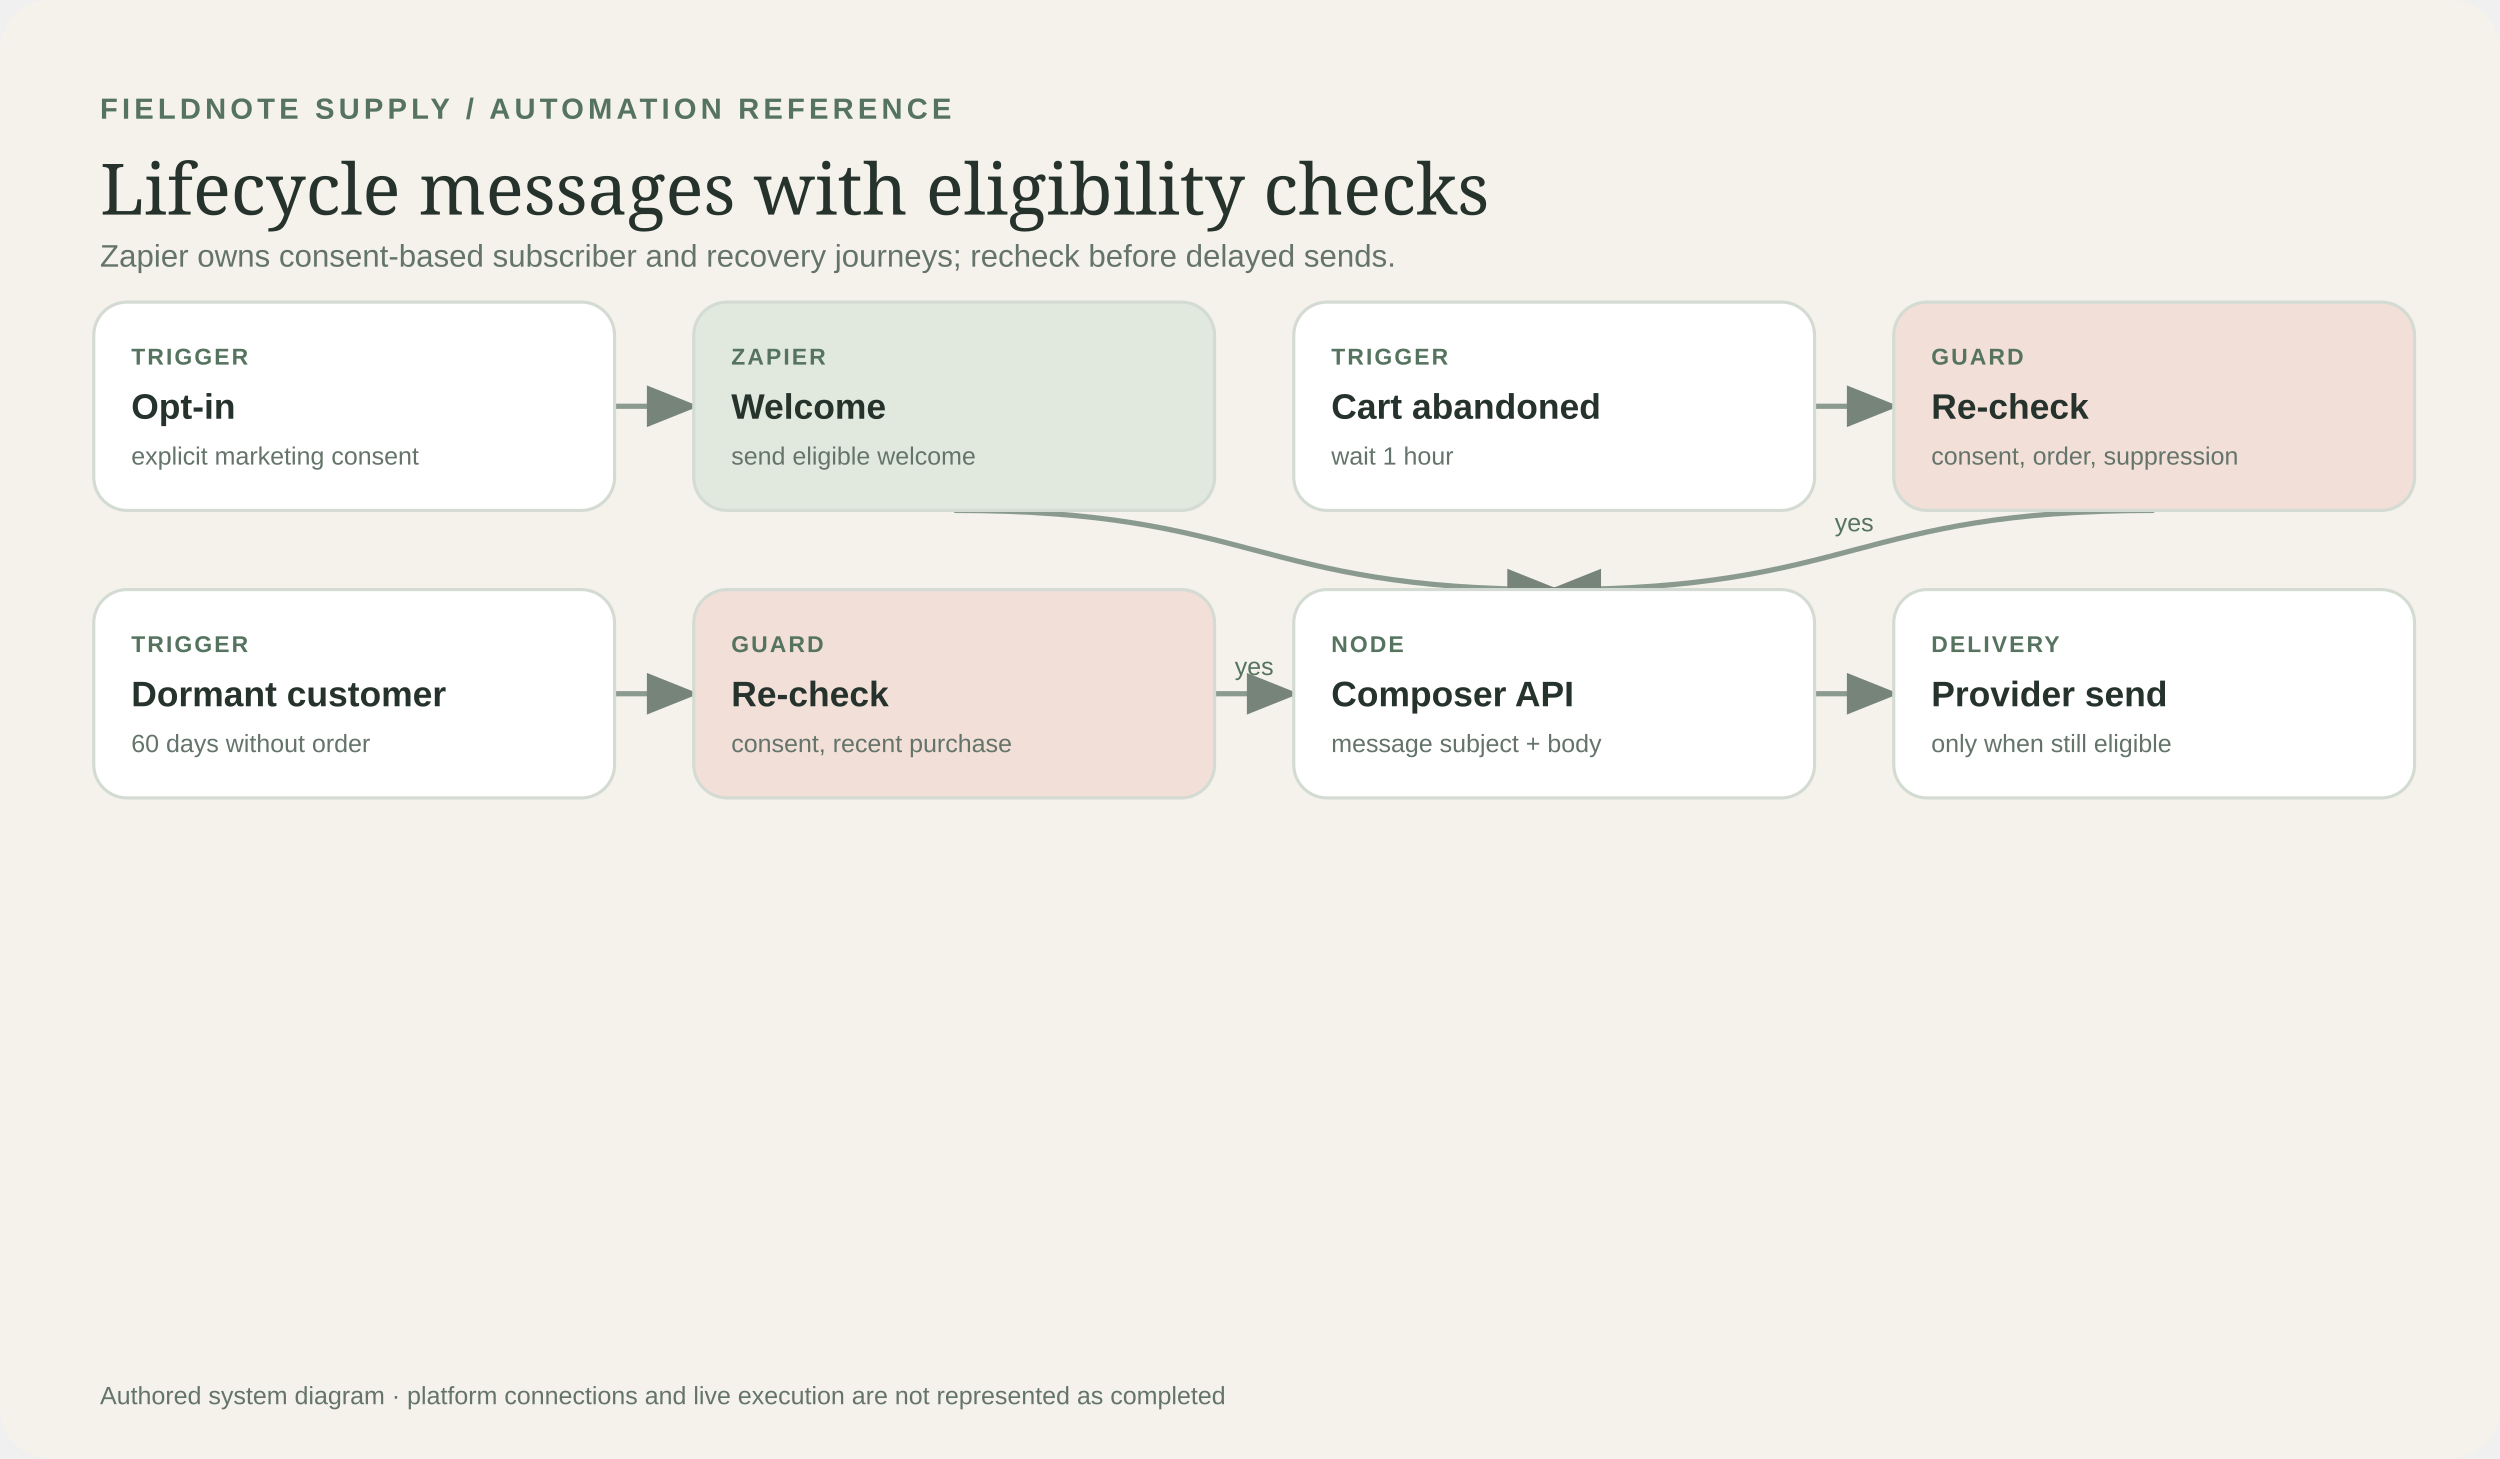
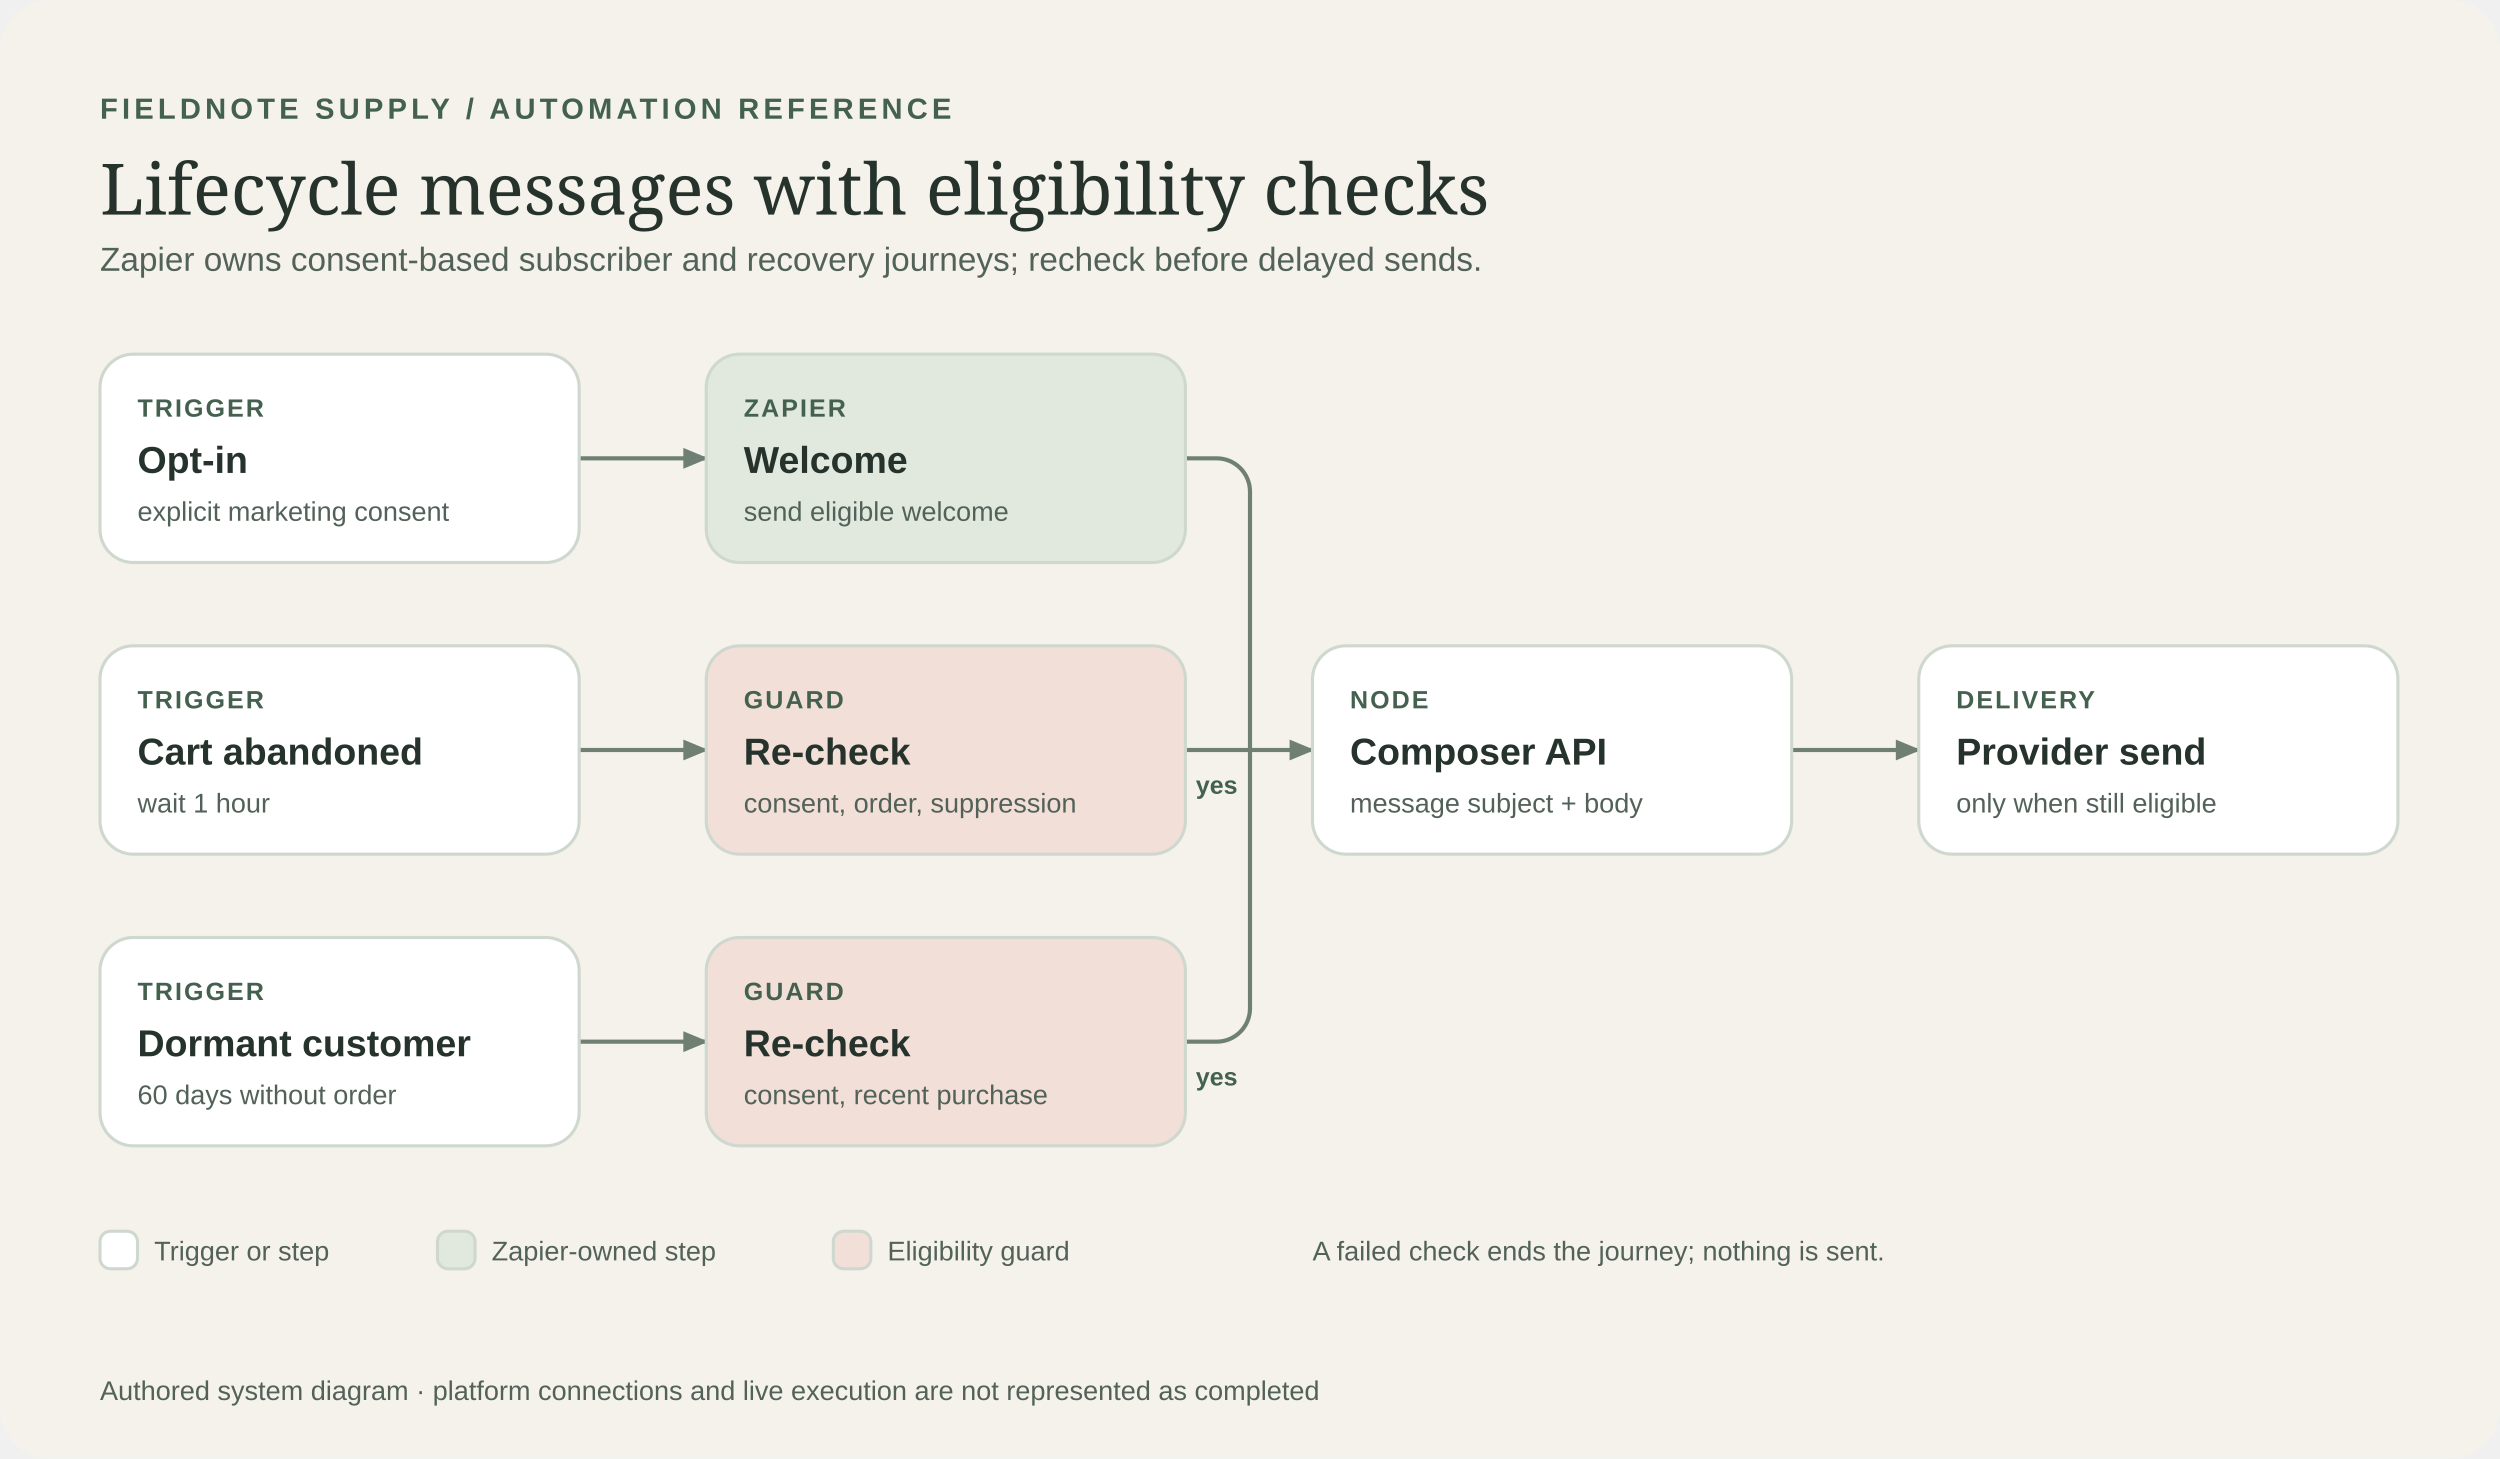
- <svg xmlns="http://www.w3.org/2000/svg" width="1200" height="700" viewBox="0 0 1200 700">
+ <svg xmlns="http://www.w3.org/2000/svg" width="1200" height="700" viewBox="0 0 1200 700" role="img" aria-labelledby="t d">
  <defs>
-     <marker id="arrow" markerWidth="10" markerHeight="8" refX="9" refY="4" orient="auto">
-       <path d="M0 0L10 4 0 8Z" fill="#76847a" />
+     <marker id="arrow" markerUnits="userSpaceOnUse" markerWidth="12" markerHeight="10" refX="11" refY="5" orient="auto">
+       <path d="M0 0L12 5 0 10Z" fill="#6f7f74" />
    </marker>
  </defs>
+   <style>
+ text{font-family:Arial,Helvetica,sans-serif}
+ .eyebrow{font-size:14px;font-weight:700;letter-spacing:2px;fill:#44614f}
+ .h1{font-family:Georgia,serif;font-size:34px;fill:#26332c}
+ .dek{font-size:16px;fill:#526259}
+ .lbl{font-size:12px;font-weight:700;letter-spacing:1px;fill:#44614f}
+ .ttl{font-size:18px;font-weight:700;fill:#26332c}
+ .sub{font-size:13px;fill:#526259}
+ .arr{fill:none;stroke:#6f7f74;stroke-width:2}
+ .yes{font-size:12px;font-weight:700;fill:#44614f}
+ .key{font-size:13px;fill:#526259}
+ .foot{font-size:13px;fill:#526259}
+ </style>
  <rect width="1200" height="700" rx="24" fill="#f4f2eb" />
-   <text x="48" y="57" font-family="Arial,sans-serif" font-size="14" font-weight="700" letter-spacing="2" fill="#55735f">FIELDNOTE SUPPLY  /  AUTOMATION REFERENCE</text>
-   <text x="48" y="103" font-family="Georgia,serif" font-size="34" fill="#26332c">Lifecycle messages with eligibility checks</text>
-   <text x="48" y="128" font-family="Arial,sans-serif" font-size="15" fill="#64746a">Zapier owns consent-based subscriber and recovery journeys; recheck before delayed sends.</text>
-   <path d="M295 195 C314 195,314 195,333 195" fill="none" stroke="#8a9a8e" stroke-width="2.5" marker-end="url(#arrow)" />
-   <path d="M458 245 C602 245,602 283,746 283" fill="none" stroke="#8a9a8e" stroke-width="2.5" marker-end="url(#arrow)" />
-   <path d="M871 195 C890 195,890 195,909 195" fill="none" stroke="#8a9a8e" stroke-width="2.5" marker-end="url(#arrow)" />
-   <path d="M1034 245 C890 245,890 283,746 283" fill="none" stroke="#8a9a8e" stroke-width="2.5" marker-end="url(#arrow)" />
-   <text x="890" y="255" text-anchor="middle" font-family="Arial" font-size="12" fill="#55735f">yes</text>
-   <path d="M295 333 C314 333,314 333,333 333" fill="none" stroke="#8a9a8e" stroke-width="2.5" marker-end="url(#arrow)" />
-   <path d="M583 333 C602 333,602 333,621 333" fill="none" stroke="#8a9a8e" stroke-width="2.5" marker-end="url(#arrow)" />
-   <text x="602" y="324" text-anchor="middle" font-family="Arial" font-size="12" fill="#55735f">yes</text>
-   <path d="M871 333 C890 333,890 333,909 333" fill="none" stroke="#8a9a8e" stroke-width="2.5" marker-end="url(#arrow)" />
-   <rect x="45" y="145" width="250" height="100" rx="16" fill="#fff" stroke="#d3dbd2" stroke-width="1.5" />
-   <text x="63" y="175" font-family="Arial,sans-serif" font-size="11" font-weight="700" letter-spacing="1" fill="#55735f">TRIGGER</text>
-   <text x="63" y="201" font-family="Arial,sans-serif" font-size="17" font-weight="700" fill="#26332c">Opt-in</text>
-   <text x="63" y="223" font-family="Arial,sans-serif" font-size="12" fill="#64746a">explicit marketing consent</text>
-   <rect x="333" y="145" width="250" height="100" rx="16" fill="#e1e9df" stroke="#d3dbd2" stroke-width="1.5" />
-   <text x="351" y="175" font-family="Arial,sans-serif" font-size="11" font-weight="700" letter-spacing="1" fill="#55735f">ZAPIER</text>
-   <text x="351" y="201" font-family="Arial,sans-serif" font-size="17" font-weight="700" fill="#26332c">Welcome</text>
-   <text x="351" y="223" font-family="Arial,sans-serif" font-size="12" fill="#64746a">send eligible welcome</text>
-   <rect x="621" y="145" width="250" height="100" rx="16" fill="#fff" stroke="#d3dbd2" stroke-width="1.5" />
-   <text x="639" y="175" font-family="Arial,sans-serif" font-size="11" font-weight="700" letter-spacing="1" fill="#55735f">TRIGGER</text>
-   <text x="639" y="201" font-family="Arial,sans-serif" font-size="17" font-weight="700" fill="#26332c">Cart abandoned</text>
-   <text x="639" y="223" font-family="Arial,sans-serif" font-size="12" fill="#64746a">wait 1 hour</text>
-   <rect x="909" y="145" width="250" height="100" rx="16" fill="#f1dfd8" stroke="#d3dbd2" stroke-width="1.5" />
-   <text x="927" y="175" font-family="Arial,sans-serif" font-size="11" font-weight="700" letter-spacing="1" fill="#55735f">GUARD</text>
-   <text x="927" y="201" font-family="Arial,sans-serif" font-size="17" font-weight="700" fill="#26332c">Re-check</text>
-   <text x="927" y="223" font-family="Arial,sans-serif" font-size="12" fill="#64746a">consent, order, suppression</text>
-   <rect x="45" y="283" width="250" height="100" rx="16" fill="#fff" stroke="#d3dbd2" stroke-width="1.5" />
-   <text x="63" y="313" font-family="Arial,sans-serif" font-size="11" font-weight="700" letter-spacing="1" fill="#55735f">TRIGGER</text>
-   <text x="63" y="339" font-family="Arial,sans-serif" font-size="17" font-weight="700" fill="#26332c">Dormant customer</text>
-   <text x="63" y="361" font-family="Arial,sans-serif" font-size="12" fill="#64746a">60 days without order</text>
-   <rect x="333" y="283" width="250" height="100" rx="16" fill="#f1dfd8" stroke="#d3dbd2" stroke-width="1.5" />
-   <text x="351" y="313" font-family="Arial,sans-serif" font-size="11" font-weight="700" letter-spacing="1" fill="#55735f">GUARD</text>
-   <text x="351" y="339" font-family="Arial,sans-serif" font-size="17" font-weight="700" fill="#26332c">Re-check</text>
-   <text x="351" y="361" font-family="Arial,sans-serif" font-size="12" fill="#64746a">consent, recent purchase</text>
-   <rect x="621" y="283" width="250" height="100" rx="16" fill="#fff" stroke="#d3dbd2" stroke-width="1.5" />
-   <text x="639" y="313" font-family="Arial,sans-serif" font-size="11" font-weight="700" letter-spacing="1" fill="#55735f">NODE</text>
-   <text x="639" y="339" font-family="Arial,sans-serif" font-size="17" font-weight="700" fill="#26332c">Composer API</text>
-   <text x="639" y="361" font-family="Arial,sans-serif" font-size="12" fill="#64746a">message subject + body</text>
-   <rect x="909" y="283" width="250" height="100" rx="16" fill="#fff" stroke="#d3dbd2" stroke-width="1.5" />
-   <text x="927" y="313" font-family="Arial,sans-serif" font-size="11" font-weight="700" letter-spacing="1" fill="#55735f">DELIVERY</text>
-   <text x="927" y="339" font-family="Arial,sans-serif" font-size="17" font-weight="700" fill="#26332c">Provider send</text>
-   <text x="927" y="361" font-family="Arial,sans-serif" font-size="12" fill="#64746a">only when still eligible</text>
-   <text x="48" y="674" font-family="Arial,sans-serif" font-size="12" fill="#64746a">Authored system diagram · platform connections and live execution are not represented as completed</text>
+   <text class="eyebrow" x="48" y="57">FIELDNOTE SUPPLY  /  AUTOMATION REFERENCE</text>
+   <text class="h1" x="48" y="103">Lifecycle messages with eligibility checks</text>
+   <text class="dek" x="48" y="130">Zapier owns consent-based subscriber and recovery journeys; recheck before delayed sends.</text>
+   <path class="arr" marker-end="url(#arrow)" d="M278 220H339" />
+   <path class="arr" marker-end="url(#arrow)" d="M278 360H339" />
+   <path class="arr" marker-end="url(#arrow)" d="M278 500H339" />
+   <path class="arr" d="M569 220H584a16 16 0 0 1 16 16V360" />
+   <path class="arr" d="M569 500H584a16 16 0 0 0 16-16V360" />
+   <path class="arr" marker-end="url(#arrow)" d="M569 360H630" />
+   <path class="arr" marker-end="url(#arrow)" d="M860 360H921" />
+   <text class="yes" x="584" y="381" text-anchor="middle">yes</text>
+   <text class="yes" x="584" y="521" text-anchor="middle">yes</text>
+   <rect x="48" y="170" width="230" height="100" rx="16" fill="#ffffff" stroke="#cfd8cf" stroke-width="1.5" />
+   <text class="lbl" x="66" y="200">TRIGGER</text>
+   <text class="ttl" x="66" y="227">Opt-in</text>
+   <text class="sub" x="66" y="250">explicit marketing consent</text>
+   <rect x="339" y="170" width="230" height="100" rx="16" fill="#e1e9df" stroke="#cfd8cf" stroke-width="1.5" />
+   <text class="lbl" x="357" y="200">ZAPIER</text>
+   <text class="ttl" x="357" y="227">Welcome</text>
+   <text class="sub" x="357" y="250">send eligible welcome</text>
+   <rect x="48" y="310" width="230" height="100" rx="16" fill="#ffffff" stroke="#cfd8cf" stroke-width="1.5" />
+   <text class="lbl" x="66" y="340">TRIGGER</text>
+   <text class="ttl" x="66" y="367">Cart abandoned</text>
+   <text class="sub" x="66" y="390">wait 1 hour</text>
+   <rect x="339" y="310" width="230" height="100" rx="16" fill="#f1dfd8" stroke="#cfd8cf" stroke-width="1.5" />
+   <text class="lbl" x="357" y="340">GUARD</text>
+   <text class="ttl" x="357" y="367">Re-check</text>
+   <text class="sub" x="357" y="390">consent, order, suppression</text>
+   <rect x="630" y="310" width="230" height="100" rx="16" fill="#ffffff" stroke="#cfd8cf" stroke-width="1.5" />
+   <text class="lbl" x="648" y="340">NODE</text>
+   <text class="ttl" x="648" y="367">Composer API</text>
+   <text class="sub" x="648" y="390">message subject + body</text>
+   <rect x="921" y="310" width="230" height="100" rx="16" fill="#ffffff" stroke="#cfd8cf" stroke-width="1.5" />
+   <text class="lbl" x="939" y="340">DELIVERY</text>
+   <text class="ttl" x="939" y="367">Provider send</text>
+   <text class="sub" x="939" y="390">only when still eligible</text>
+   <rect x="48" y="450" width="230" height="100" rx="16" fill="#ffffff" stroke="#cfd8cf" stroke-width="1.5" />
+   <text class="lbl" x="66" y="480">TRIGGER</text>
+   <text class="ttl" x="66" y="507">Dormant customer</text>
+   <text class="sub" x="66" y="530">60 days without order</text>
+   <rect x="339" y="450" width="230" height="100" rx="16" fill="#f1dfd8" stroke="#cfd8cf" stroke-width="1.5" />
+   <text class="lbl" x="357" y="480">GUARD</text>
+   <text class="ttl" x="357" y="507">Re-check</text>
+   <text class="sub" x="357" y="530">consent, recent purchase</text>
+   <rect x="48" y="591" width="18" height="18" rx="5" fill="#ffffff" stroke="#cfd8cf" stroke-width="1.5" />
+   <text class="key" x="74" y="605">Trigger or step</text>
+   <rect x="210" y="591" width="18" height="18" rx="5" fill="#e1e9df" stroke="#cfd8cf" stroke-width="1.5" />
+   <text class="key" x="236" y="605">Zapier-owned step</text>
+   <rect x="400" y="591" width="18" height="18" rx="5" fill="#f1dfd8" stroke="#cfd8cf" stroke-width="1.5" />
+   <text class="key" x="426" y="605">Eligibility guard</text>
+   <text class="key" x="630" y="605">A failed check ends the journey; nothing is sent.</text>
+   <text class="foot" x="48" y="672">Authored system diagram · platform connections and live execution are not represented as completed</text>
</svg>
